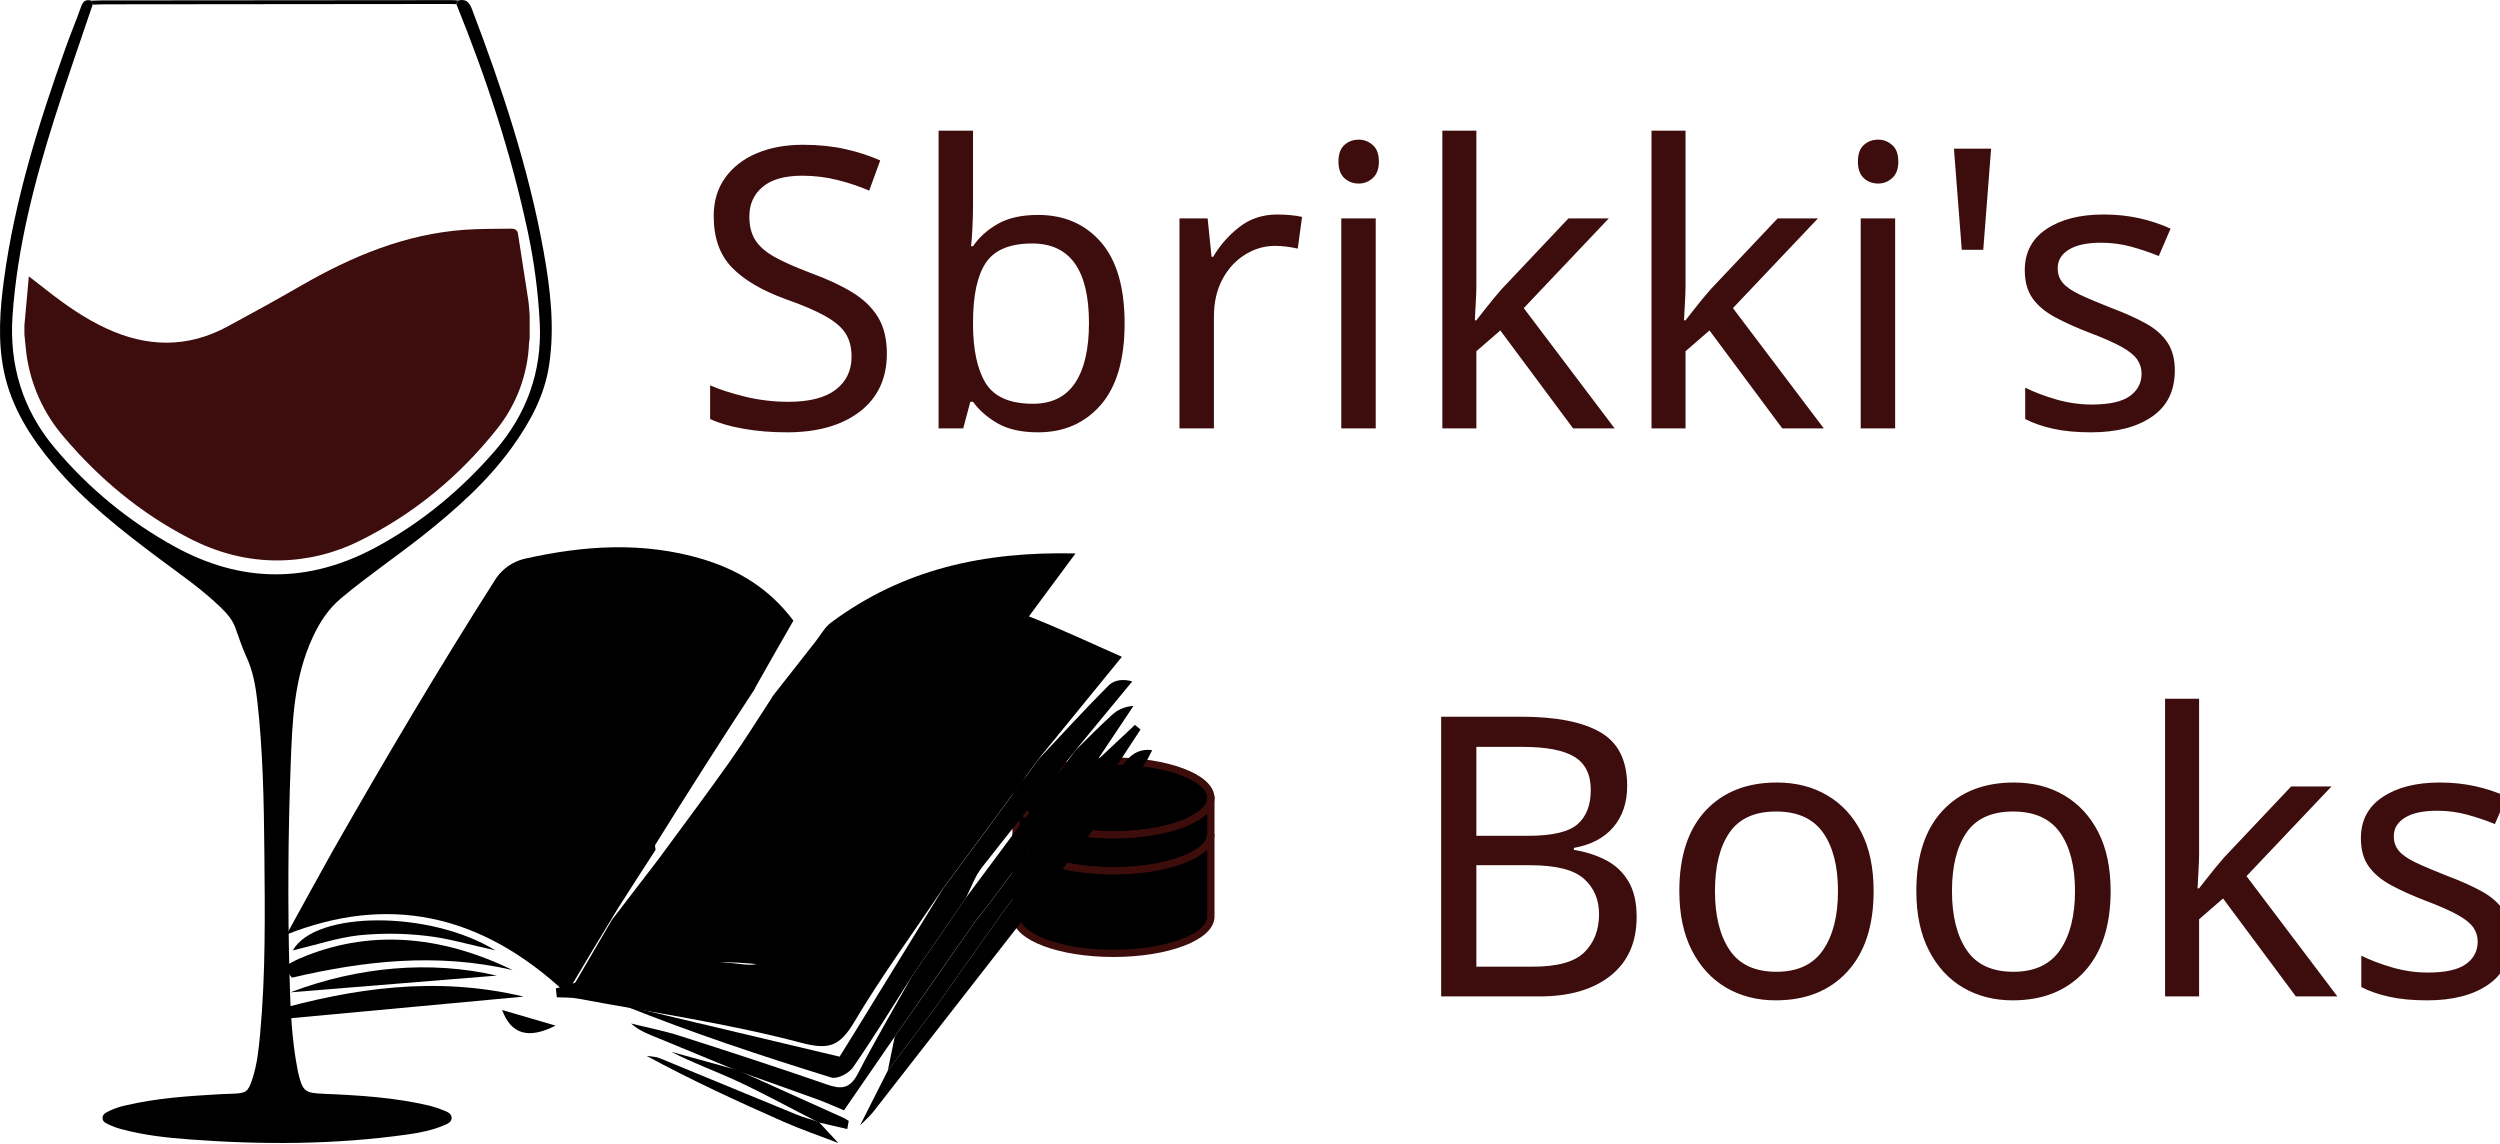
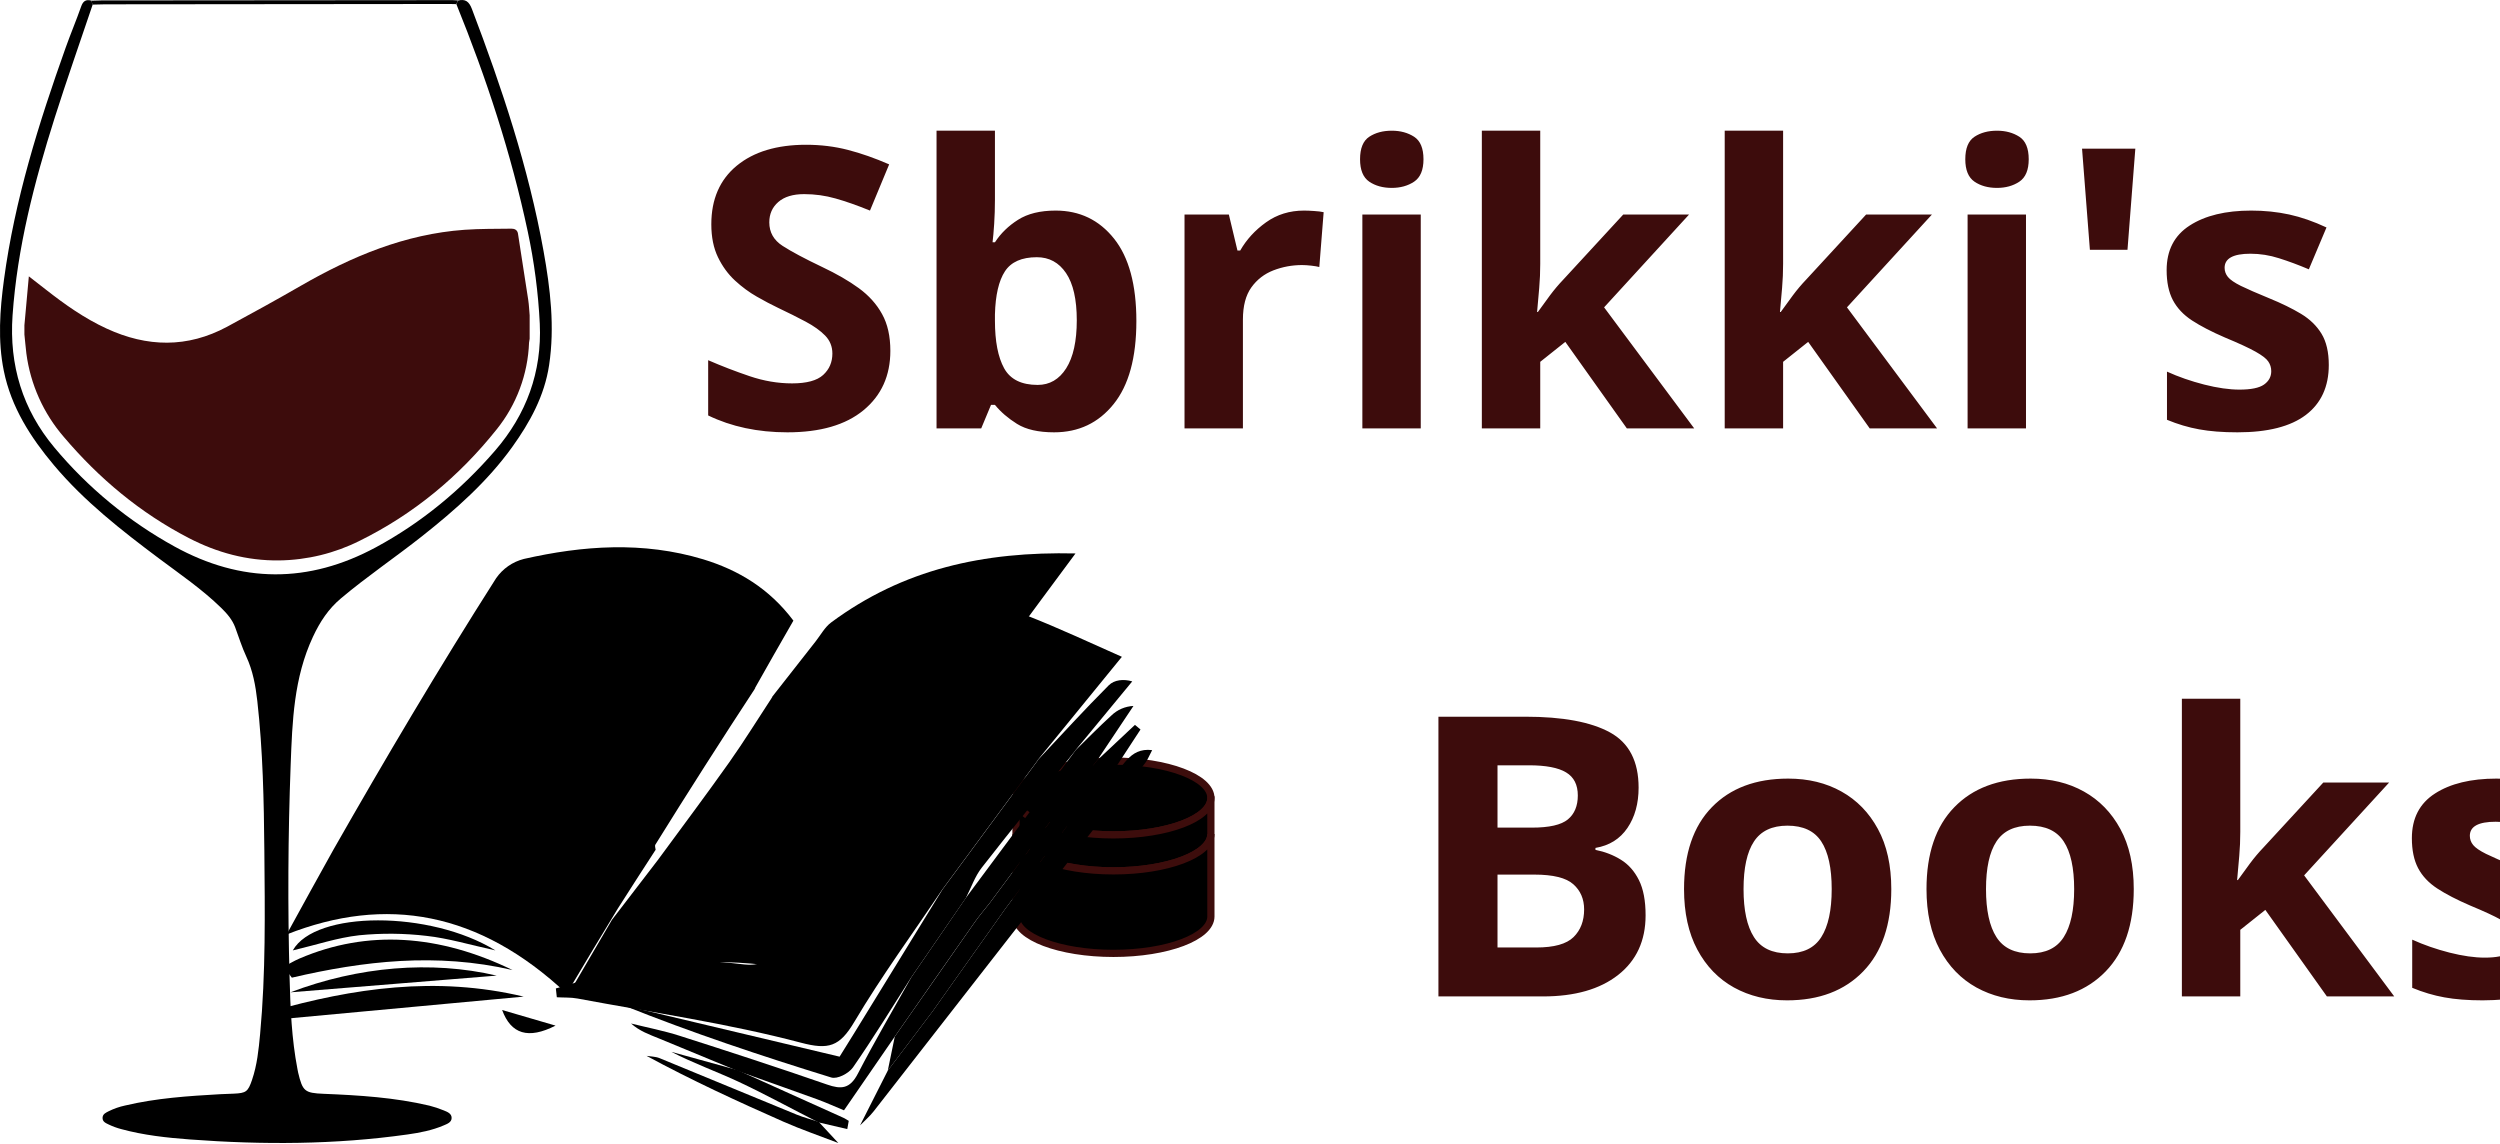
<svg xmlns="http://www.w3.org/2000/svg" width="458.193mm" height="209.49mm" viewBox="0 0 458.193 209.49" version="1.1" id="svg5">
  <defs id="defs2">
    <style id="style96">.cls-1{stroke:#3d0d0c;stroke-miterlimit:10;stroke-width:5px;}.cls-2{fill:#3d0c0c;}</style>
  </defs>
  <g id="layer1" transform="translate(6.325896,-44.03046)">
    <g id="Livello_13" data-name="Livello 13" transform="matrix(0.2645833,0,0,0.2645833,-25.13587,13.63344)">
      <path class="cls-1" d="m 909.88,667.65 c 0,14.11 -30.22,25.55 -67.5,25.55 -37.28,0 -67.5,-11.44 -67.5,-25.55 0,-14.11 30.22,-25.54 67.5,-25.54 37.28,0 67.5,11.44 67.5,25.54 z" id="path102" />
      <line class="cls-1" x1="774.88" y1="667.65" x2="774.88" y2="666.44" id="line104" />
      <path class="cls-1" d="m 909.88,667.65 v 24.94 c 0,14.1 -30.22,25.54 -67.5,25.54 -37.28,0 -67.5,-11.44 -67.5,-25.54 v -24.94 c 0,14.11 30.22,25.55 67.5,25.55 37.28,0 67.5,-11.44 67.5,-25.55 z" id="path106" />
      <path class="cls-1" d="m 909.88,692.59 v 57.16 c 0,14.11 -30.22,25.54 -67.5,25.54 -37.28,0 -67.5,-11.43 -67.5,-25.54 v -57.16 c 0,14.1 30.22,25.54 67.5,25.54 37.28,0 67.5,-11.44 67.5,-25.54 z" id="path108" />
      <line class="cls-1" x1="909.88" y1="667.65" x2="909.88" y2="666.44" id="line110" />
      <path d="m 388.23,115.29 c 5.22,-1.33 7.78,0.63 9.76,5.83 20.78,54.66 39.24,110 49.62,167.71 4.7,26.12 7.86,52.4 3.85,79 -3.21,21.33 -13.29,39.63 -25.62,56.8 -17.27,24 -39.26,43.38 -62.31,61.63 -18.54,14.67 -38.19,27.89 -56.29,43.14 -8.62,7.26 -14.45,16.08 -19.36,26.58 -13.3,28.45 -14.31,58.6 -15.45,88.85 q -2.76,73.68 -0.74,147.41 c 0.56,21.13 1.42,42.29 5.44,63.14 0.16,0.82 0.28,1.64 0.48,2.45 3.1,13 4.53,14.19 17.65,14.74 24.64,1 49.24,2.53 73.35,8.22 a 75,75 0 0 1 9.93,3.3 c 2.46,1 5.42,2.15 5.4,5.21 -0.02,3.06 -3.12,4.13 -5.51,5.16 -8,3.43 -16.54,5.07 -25.11,6.28 -50.05,7.07 -100.27,7.21 -150.57,3.46 -16.11,-1.2 -32.17,-2.94 -47.82,-7.22 a 48.14,48.14 0 0 1 -8.41,-3.09 c -2,-1 -4.55,-1.87 -4.38,-4.83 0.15,-2.57 2.38,-3.45 4.28,-4.44 a 48.22,48.22 0 0 1 11.28,-3.93 c 21.65,-5.14 43.76,-6.59 65.88,-7.85 3.16,-0.18 6.32,-0.24 9.49,-0.38 8.44,-0.38 9.79,-1.29 12.59,-9.47 3.53,-10.32 4.62,-21.11 5.62,-31.89 3.92,-42.21 3.31,-84.54 2.93,-126.85 -0.31,-34.65 -1,-69.3 -4.88,-103.78 -1.2,-10.61 -3.07,-21 -7.66,-30.85 -3,-6.46 -5.13,-13.34 -7.62,-20.05 -2,-5.45 -5.74,-9.72 -9.81,-13.68 -13.17,-12.83 -28.32,-23.18 -43,-34.15 -26,-19.48 -51.62,-39.47 -72.7,-64.51 -16.25,-19.31 -29.69,-40.26 -34.8,-65.42 -4.27,-21 -2.73,-42.14 0.1,-63.17 7.45,-55.39 24.07,-108.36 42.75,-160.77 3.4,-9.56 7.36,-18.91 10.72,-28.48 1.3,-3.71 3.25,-5.08 7,-4.09 0.33,0.9 0.67,1.8 1,2.7 -8.81,26.17 -18,52.22 -26.35,78.54 -14.13,44.66 -25.89,89.81 -29.17,136.87 -2.4,34.5 7,65.19 28.93,91.42 a 291.45,291.45 0 0 0 83.17,68.58 q 69.6,38.36 139.66,0.55 c 31.71,-17.14 59.12,-39.9 82.56,-67 C 435.66,402 446.57,372.62 445,339.1 a 399.37,399.37 0 0 0 -8.33,-63.81 C 425.18,221.24 408,169 387.26,117.85 c 0.32,-0.85 0.65,-1.7 0.97,-2.56 z" id="path112" />
      <path d="m 388.23,115.19 c -0.32,0.85 -0.65,1.7 -1,2.56 -1.49,0 -3,-0.1 -4.49,-0.1 q -119.49,0.1 -239,0.23 c -2.83,0 -5.65,0.13 -8.47,0.2 -0.34,-0.9 -0.68,-1.8 -1,-2.7 2.32,-0.07 4.64,-0.2 7,-0.2 q 121.76,-0.12 243.51,-0.2 c 1.14,0.02 2.3,0.14 3.45,0.21 z" id="path114" />
      <path d="m 495,752.05 31.72,-41.34 c 16.54,-22.56 33.34,-44.9 49.52,-67.76 10.46,-14.78 20,-30.32 30,-45.52 l -0.65,0.63 q 15.19,-19.38 30.4,-38.76 c 3.54,-4.5 6.48,-10 10.84,-13.24 49.78,-36.9 105.49,-49.25 169.27,-47.8 -17,23 -31.65,42.53 -45.94,62.35 -3.94,5.47 -6.79,11.85 -10.14,17.82 -16.34,22.18 -33,44.14 -49,66.6 -30.37,42.58 -60.4,85.45 -90.58,128.2 -6.91,3.51 -14.16,10.67 -20.67,9.95 -46.18,-5.07 -90.8,-0.45 -136.1,22.49 z" id="path116" />
      <path d="M 606.42,767.23 C 636.6,724.48 666.63,681.61 697,639 c 16,-22.46 32.63,-44.42 49,-66.6 7.22,-8.75 13.9,-18.17 21.92,-26 3.6,-3.5 10.81,-6.59 14.77,-5 22,8.62 43.52,18.72 65.53,28.46 l -58.92,72.24 0.65,-0.59 -66.45,90 0.5,-0.69 c -20.54,30.53 -42.29,60.21 -61.12,91.93 -10.2,17.18 -17.81,19.49 -37,14.41 -50.85,-13.43 -103,-20.9 -154.72,-30.59 -4.69,-0.88 -9.57,-0.59 -14.36,-0.88 l -0.67,-6.11 c 21.53,-6 42.81,-14.19 64.69,-17.23 21,-2.91 42.81,-2.17 63.9,0.4 13.45,1.7 19.72,-1.61 21.7,-15.52 z" id="path118" />
      <path d="m 789.3,642.1 c 16.55,-17.58 32.82,-35.48 49.83,-52.5 3.79,-3.79 10.19,-4.52 16.27,-2.71 l -39.7,48.11 0.64,-0.61 c -21.78,27.12 -43.76,54 -65.17,81.5 -4.72,6 -7.42,14 -11,21 l -37.71,54.81 c -13.39,20.94 -26.38,42.21 -40.49,62.55 -3,4.25 -10.91,8.34 -15.12,7 -48.38,-14.94 -96.48,-30.95 -144,-50 l 149.83,35.59 c 1.69,-2.73 6.17,-9.86 10.59,-17.05 q 30.4,-49.44 60.78,-98.91 l -0.5,0.69 66.45,-90 z" id="path120" />
      <path d="m 702.46,791.7 37.66,-54.82 76.22,-102.51 -0.64,0.61 c 8.38,-8.19 16.6,-16.6 25.24,-24.46 a 23.48,23.48 0 0 1 15.3,-6.62 l -25.08,37.58 -19.8,25.22 -54.75,73.78 c -3.52,4.48 -7.23,8.8 -10.52,13.48 q -27.66,39.39 -55.15,78.92 c -11.64,16.9 -23.29,33.8 -35.21,51.12 -6.62,-2.73 -12.59,-5.45 -18.7,-7.67 -18.37,-6.67 -36.8,-13.14 -55.2,-19.7 -18.09,-7.48 -36.16,-15 -54.28,-22.41 -6.59,-2.69 -13.3,-5 -19.34,-10.36 11.27,2.82 22.71,5 33.79,8.56 34.11,10.9 68.19,22 102.06,33.75 9.65,3.36 15.77,3.09 21.31,-7.62 11.72,-22.67 24.63,-44.61 37.09,-66.85 z" id="path122" />
      <path d="m 840.32,654.16 c 8.65,-6.57 12.49,-21.72 28.87,-19.66 -2.27,4.28 -3.21,6.86 -4.78,8.87 q -94,120.72 -188.09,241.29 c -2.81,3.59 -6.3,6.55 -9.48,9.8 l 19.24,-38 31,-41 49.84,-70.31 -0.51,0.63 53.55,-71.76 z" id="path124" />
      <path d="m 838,655.62 -21.79,23.48 -49.83,66.77 0.51,-0.63 -49.84,70.31 -31,41 4.86,-23.62 Q 718.49,793.4 746.09,754 c 3.29,-4.68 7,-9 10.52,-13.48 l 54.75,-73.78 19.8,-25.22 26.12,-24.52 3.84,3.22 z" id="path126" />
      <path d="m 433.84,805.24 q -86.61,8.09 -172.51,16 c -1.08,-3.68 -0.67,-2.27 -1.74,-5.95 55.73,-15.79 113.33,-24.56 174.25,-10.05 z" id="path128" />
      <path d="m 426.14,786.84 c -52.75,-12.23 -103.38,-6.26 -152.88,5.28 q -2.85,-3.76 -5.72,-7.51 c 3.64,-1.93 7.19,-4.11 11,-5.74 47.24,-20.27 96.95,-16.62 147.6,7.97 z" id="path130" />
      <path d="m 273.91,773.24 c 15.51,-27.64 95.06,-27.88 140.36,0 -17.72,-3.89 -32.72,-8.42 -47.66,-10.06 a 216.34,216.34 0 0 0 -46.74,-0.43 c -15.11,1.7 -29.53,6.61 -45.96,10.49 z" id="path132" />
      <path d="M 272.24,802.27 C 319.3,784.38 369.69,780.06 415.14,790.69 372,794.2 322,798.25 272.24,802.27 Z" id="path134" />
      <path d="m 499.08,744.2 c -11.86,19.45 -23.53,38.88 -35.45,59 -60.56,-56.88 -125.15,-68.21 -194,-41 C 281.69,740 291.87,721.91 302,703.55 337.57,641.12 374.8,578.14 414.72,515.47 A 33.4,33.4 0 0 1 434,502.06 c 40.84,-9.25 82.43,-12.33 124.2,0.26 24.16,7.37 45.68,20.08 62.48,42.48 -9.25,16.07 -18.09,31.6 -26.83,47.11 l 0.59,-0.62 Q 558.72,645.8 525,700.09 c -0.42,0.68 0.14,2.26 0.25,3.43 Q 512,723.88 499.08,744.2 Z" id="path136" />
      <path d="m 638.21,892 q 6.81,7.34 13.61,14.66 c -12.74,-4.92 -25.68,-9.32 -38.2,-14.85 -31.83,-14.06 -63.48,-28.62 -94.66,-45.53 3,0.5 6.2,0.44 9,1.58 31.69,13 63.29,26.15 95,39.13 4.92,2.01 10.15,3.34 15.25,5.01 z" id="path138" />
      <path d="m 582.14,856.22 q 36.58,16.47 73.16,32.95 c 1.29,0.59 2.48,1.42 3.72,2.14 L 658,897 638,892.34 C 619.58,883 601.42,873 582.75,864.25 567.35,857.07 551.36,851.38 536.1,843.49 Z" id="path140" />
      <path d="m 418.92,814.52 37,10.81 c -18.92,9.67 -30.86,5.86 -37,-10.81 z" id="path142" />
      <path class="cls-2" d="m 88,346.59 v -6.4 c 0.33,-3.66 0.67,-7.32 1,-11 0.68,-7.48 1.35,-15 2.07,-22.88 4.16,3.23 8,6.22 11.87,9.24 13.12,10.28 26.67,19.87 41.91,26.89 28.11,13 56,13.63 83.63,-1.26 17.16,-9.26 34.24,-18.67 51.13,-28.41 35.22,-20.3 72.08,-35.73 113.15,-38.7 10.86,-0.78 21.79,-0.63 32.69,-0.79 2.16,0 4.05,0.93 4.44,3.42 2.39,15.29 4.8,30.57 7.1,45.87 0.54,3.54 0.68,7.14 1,10.71 v 16.25 a 21.32,21.32 0 0 0 -0.42,2.62 101.87,101.87 0 0 1 -22.51,60.26 c -25.92,32.48 -57.29,58.52 -94.66,77 a 128.38,128.38 0 0 1 -56.13,13.69 c -22.12,0.23 -42.84,-5.39 -62.35,-15.49 C 168.25,470.19 139.7,446.33 115.26,417.5 A 110.4,110.4 0 0 1 89.36,359.76 C 88.82,355.39 88.49,351 88,346.59 Z" id="path144" />
    </g>
-     <text xml:space="preserve" style="font-size:71.796px;line-height:1.45;font-family:Merriweather;-inkscape-font-specification:Merriweather;stroke-width:0.374" x="120.168" y="122.546" id="text11010">
+     <text xml:space="preserve" style="font-size:71.796px;line-height:1.45;font-family:Merriweather;-inkscape-font-specification:Merriweather;stroke-width:0.374;font-weight:bold" x="120.168" y="122.546" id="text11010">
      <tspan id="tspan11008" style="fill:#3d0c0c;fill-opacity:1;stroke-width:0.374" x="120.168" y="122.546">Sbrikki's</tspan>
      <tspan style="fill:#3d0c0c;fill-opacity:1;stroke-width:0.374" x="120.168" y="226.651" id="tspan11014">       Books</tspan>
    </text>
  </g>
</svg>
